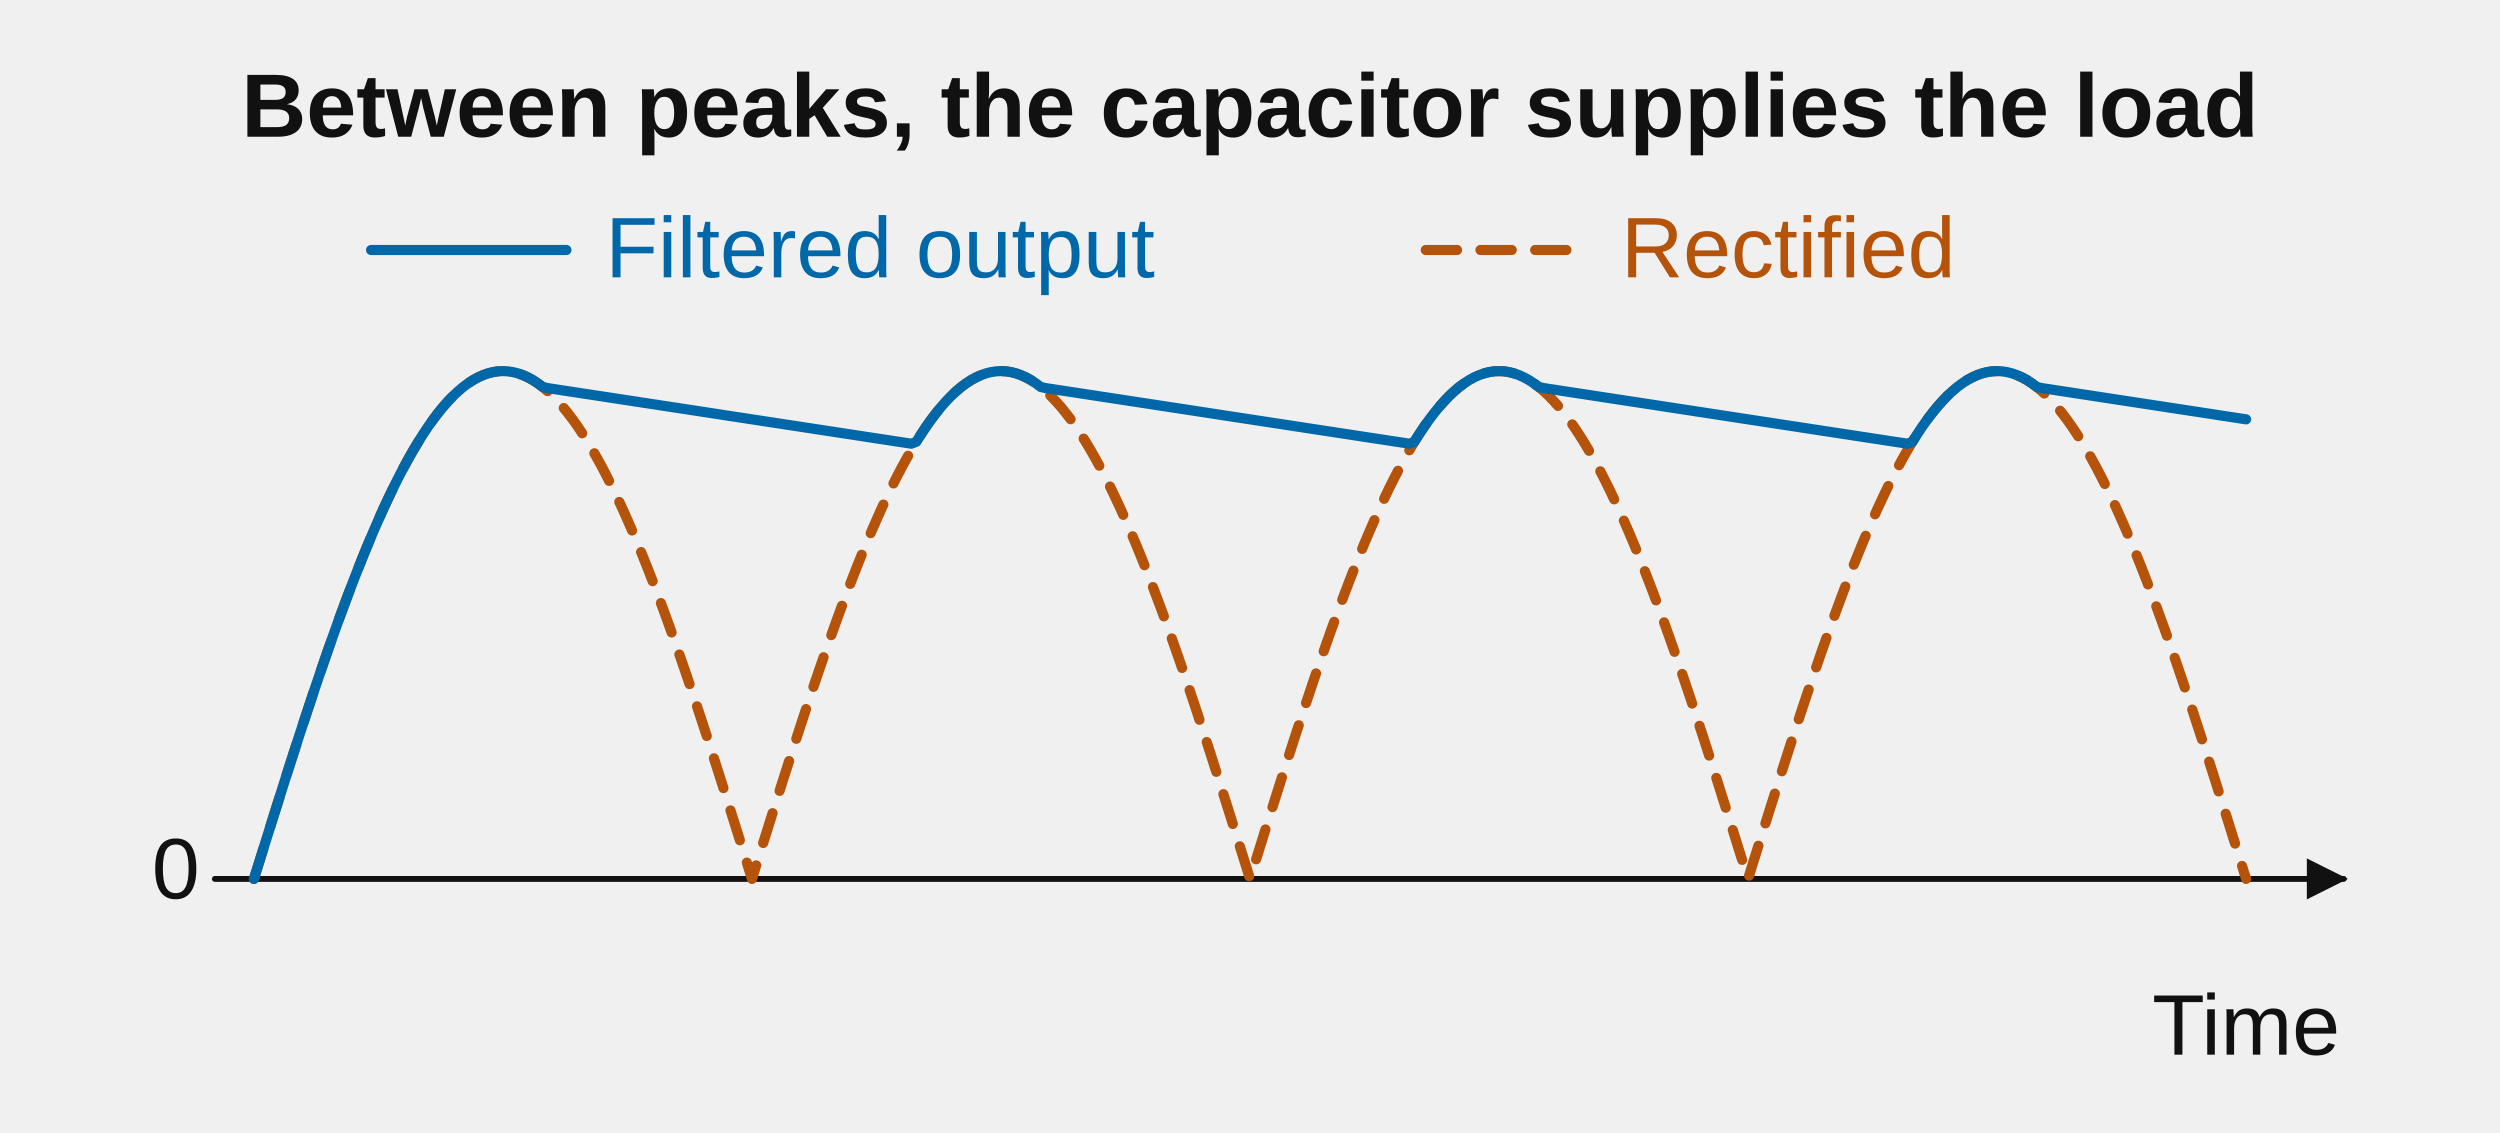
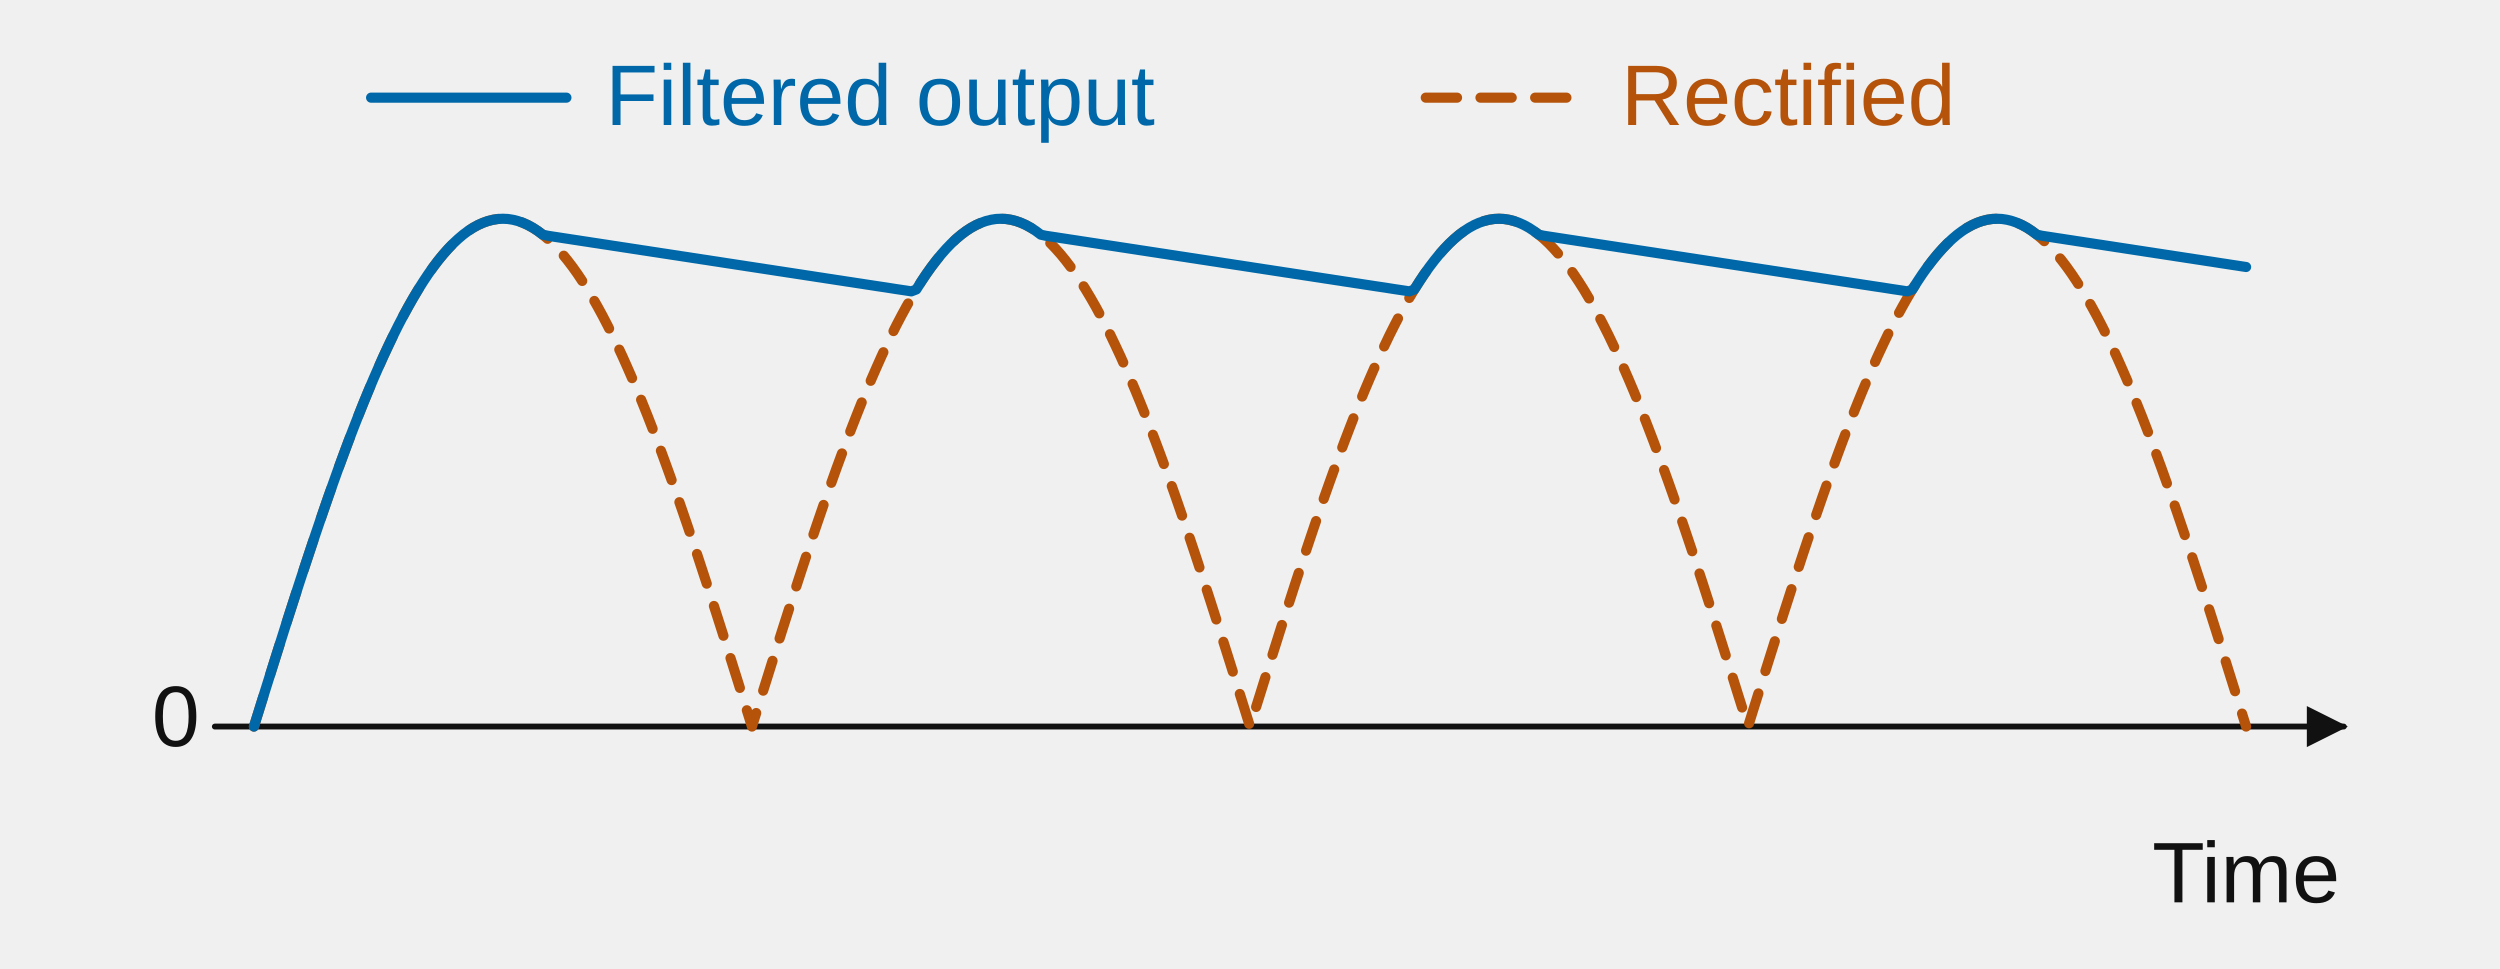
- <svg xmlns="http://www.w3.org/2000/svg" viewBox="0 0 640 290" width="640" height="290" role="img">
+ <svg xmlns="http://www.w3.org/2000/svg" viewBox="0 39 640 248" width="640" height="248" role="img">
  <defs>
    <marker id="arrow" viewBox="0 0 10 10" refX="9" refY="5" markerWidth="7" markerHeight="7" orient="auto-start-reverse">
      <path d="M 0 0 L 10 5 L 0 10 z" fill="#111" />
    </marker>
  </defs>
  <g fill="none" stroke="#111" stroke-width="2.6" stroke-linejoin="round" stroke-linecap="round">
-     <text x="320" y="35" fill="#111" stroke="none" font-family="Arial, sans-serif" font-size="23" text-anchor="middle" font-weight="bold">Between peaks, the capacitor supplies the load</text>
    <line x1="55" y1="225" x2="600" y2="225" stroke-width="1.5" marker-end="url(#arrow)" />
    <text x="575" y="270" fill="#111" stroke="none" font-family="Arial, sans-serif" font-size="22" text-anchor="middle">Time</text>
    <text x="45" y="230" fill="#111" stroke="none" font-family="Arial, sans-serif" font-size="22" text-anchor="middle">0</text>
    <polyline points="65.00,225.00 66.28,220.92 67.55,216.84 68.83,212.77 70.10,208.71 71.38,204.66 72.65,200.64 73.92,196.64 75.20,192.67 76.47,188.73 77.75,184.83 79.03,180.96 80.30,177.14 81.58,173.37 82.85,169.65 84.12,165.98 85.40,162.37 86.67,158.82 87.95,155.34 89.22,151.93 90.50,148.59 91.78,145.32 93.05,142.13 94.33,139.03 95.60,136.01 96.88,133.08 98.15,130.23 99.43,127.49 100.70,124.83 101.97,122.28 103.25,119.83 104.53,117.48 105.80,115.24 107.08,113.10 108.35,111.08 109.62,109.17 110.90,107.37 112.17,105.69 113.45,104.13 114.72,102.69 116.00,101.36 117.28,100.16 118.55,99.08 119.82,98.13 121.10,97.30 122.38,96.60 123.65,96.03 124.92,95.58 126.20,95.26 127.47,95.06 128.75,95.00 130.03,95.06 131.30,95.26 132.57,95.58 133.85,96.03 135.12,96.60 136.40,97.30 137.68,98.13 138.95,99.08 140.22,100.16 141.50,101.36 142.77,102.69 144.05,104.13 145.32,105.69 146.60,107.37 147.88,109.17 149.15,111.08 150.43,113.10 151.70,115.24 152.97,117.48 154.25,119.83 155.52,122.28 156.80,124.83 158.07,127.49 159.35,130.23 160.62,133.08 161.90,136.01 163.18,139.03 164.45,142.13 165.73,145.32 167.00,148.59 168.28,151.93 169.55,155.34 170.82,158.82 172.10,162.37 173.38,165.98 174.65,169.65 175.93,173.37 177.20,177.14 178.48,180.96 179.75,184.83 181.03,188.73 182.30,192.67 183.57,196.64 184.85,200.64 186.12,204.66 187.40,208.71 188.68,212.77 189.95,216.84 191.22,220.92 192.50,225.00 193.78,220.92 195.05,216.84 196.33,212.77 197.60,208.71 198.88,204.66 200.15,200.64 201.43,196.64 202.70,192.67 203.98,188.73 205.25,184.83 206.53,180.96 207.80,177.14 209.07,173.37 210.35,169.65 211.62,165.98 212.90,162.37 214.17,158.82 215.45,155.34 216.72,151.93 218.00,148.59 219.28,145.32 220.55,142.13 221.82,139.03 223.10,136.01 224.38,133.08 225.65,130.23 226.93,127.49 228.20,124.83 229.47,122.28 230.75,119.83 232.03,117.48 233.30,115.24 234.58,113.10 235.85,111.08 237.12,109.17 238.40,107.37 239.68,105.69 240.95,104.13 242.22,102.69 243.50,101.36 244.77,100.16 246.05,99.08 247.32,98.13 248.60,97.30 249.88,96.60 251.15,96.03 252.42,95.58 253.70,95.26 254.97,95.06 256.25,95.00 257.52,95.06 258.80,95.26 260.08,95.58 261.35,96.03 262.62,96.60 263.90,97.30 265.18,98.13 266.45,99.08 267.73,100.16 269.00,101.36 270.27,102.69 271.55,104.13 272.82,105.69 274.10,107.37 275.38,109.17 276.65,111.08 277.92,113.10 279.20,115.24 280.48,117.48 281.75,119.83 283.02,122.28 284.30,124.83 285.57,127.49 286.85,130.23 288.12,133.08 289.40,136.01 290.68,139.03 291.95,142.13 293.23,145.32 294.50,148.59 295.77,151.93 297.05,155.34 298.33,158.82 299.60,162.37 300.88,165.98 302.15,169.65 303.43,173.37 304.70,177.14 305.98,180.96 307.25,184.83 308.52,188.73 309.80,192.67 311.07,196.64 312.35,200.64 313.62,204.66 314.90,208.71 316.17,212.77 317.45,216.84 318.73,220.92 320.00,225.00 321.27,220.92 322.55,216.84 323.82,212.77 325.10,208.71 326.38,204.66 327.65,200.64 328.92,196.64 330.20,192.67 331.47,188.73 332.75,184.83 334.02,180.96 335.30,177.14 336.57,173.37 337.85,169.65 339.12,165.98 340.40,162.37 341.68,158.82 342.95,155.34 344.22,151.93 345.50,148.59 346.77,145.32 348.05,142.13 349.32,139.03 350.60,136.01 351.88,133.08 353.15,130.23 354.43,127.49 355.70,124.83 356.98,122.28 358.25,119.83 359.53,117.48 360.80,115.24 362.07,113.10 363.35,111.08 364.62,109.17 365.90,107.37 367.18,105.69 368.45,104.13 369.73,102.69 371.00,101.36 372.28,100.16 373.55,99.08 374.83,98.13 376.10,97.30 377.38,96.60 378.65,96.03 379.93,95.58 381.20,95.26 382.48,95.06 383.75,95.00 385.02,95.06 386.30,95.26 387.57,95.58 388.85,96.03 390.12,96.60 391.40,97.30 392.67,98.13 393.95,99.08 395.22,100.16 396.50,101.36 397.77,102.69 399.05,104.13 400.32,105.69 401.60,107.37 402.88,109.17 404.15,111.08 405.43,113.10 406.70,115.24 407.97,117.48 409.25,119.83 410.52,122.28 411.80,124.83 413.07,127.49 414.35,130.23 415.62,133.08 416.90,136.01 418.18,139.03 419.45,142.13 420.73,145.32 422.00,148.59 423.28,151.93 424.55,155.34 425.82,158.82 427.10,162.37 428.38,165.98 429.65,169.65 430.93,173.37 432.20,177.14 433.48,180.96 434.75,184.83 436.03,188.73 437.30,192.67 438.58,196.64 439.85,200.64 441.12,204.66 442.40,208.71 443.68,212.77 444.95,216.84 446.23,220.92 447.50,225.00 448.77,220.92 450.05,216.84 451.32,212.77 452.60,208.71 453.88,204.66 455.15,200.64 456.42,196.64 457.70,192.67 458.97,188.73 460.25,184.83 461.52,180.96 462.80,177.14 464.07,173.37 465.35,169.65 466.62,165.98 467.90,162.37 469.18,158.82 470.45,155.34 471.72,151.93 473.00,148.59 474.27,145.32 475.55,142.13 476.82,139.03 478.10,136.01 479.38,133.08 480.65,130.23 481.93,127.49 483.20,124.83 484.48,122.28 485.75,119.83 487.03,117.48 488.30,115.24 489.57,113.10 490.85,111.08 492.12,109.17 493.40,107.37 494.68,105.69 495.95,104.13 497.23,102.69 498.50,101.36 499.78,100.16 501.05,99.08 502.33,98.13 503.60,97.30 504.88,96.60 506.15,96.03 507.43,95.58 508.70,95.26 509.98,95.06 511.25,95.00 512.52,95.06 513.80,95.26 515.08,95.58 516.35,96.03 517.62,96.60 518.90,97.30 520.17,98.13 521.45,99.08 522.72,100.16 524.00,101.36 525.27,102.69 526.55,104.13 527.83,105.69 529.10,107.37 530.38,109.17 531.65,111.08 532.92,113.10 534.20,115.24 535.47,117.48 536.75,119.83 538.02,122.28 539.30,124.83 540.58,127.49 541.85,130.23 543.12,133.08 544.40,136.01 545.67,139.03 546.95,142.13 548.23,145.32 549.50,148.59 550.78,151.93 552.05,155.34 553.33,158.82 554.60,162.37 555.88,165.98 557.15,169.65 558.42,173.37 559.70,177.14 560.98,180.96 562.25,184.83 563.53,188.73 564.80,192.67 566.08,196.64 567.35,200.64 568.62,204.66 569.90,208.71 571.17,212.77 572.45,216.84 573.73,220.92 575.00,225.00" stroke-dasharray="8 6" stroke="#b45309" />
    <polyline points="65.00,225.00 66.28,220.92 67.55,216.84 68.83,212.77 70.10,208.71 71.38,204.66 72.65,200.64 73.92,196.64 75.20,192.67 76.47,188.73 77.75,184.83 79.03,180.96 80.30,177.14 81.58,173.37 82.85,169.65 84.12,165.98 85.40,162.37 86.67,158.82 87.95,155.34 89.22,151.93 90.50,148.59 91.78,145.32 93.05,142.13 94.33,139.03 95.60,136.01 96.88,133.08 98.15,130.23 99.43,127.49 100.70,124.83 101.97,122.28 103.25,119.83 104.53,117.48 105.80,115.24 107.08,113.10 108.35,111.08 109.62,109.17 110.90,107.37 112.17,105.69 113.45,104.13 114.72,102.69 116.00,101.36 117.28,100.16 118.55,99.08 119.82,98.13 121.10,97.30 122.38,96.60 123.65,96.03 124.92,95.58 126.20,95.26 127.47,95.06 128.75,95.00 130.03,95.06 131.30,95.26 132.57,95.58 133.85,96.03 135.12,96.60 136.40,97.30 137.68,98.13 138.95,99.08 140.22,99.35 141.50,99.55 142.77,99.74 144.05,99.94 145.32,100.13 146.60,100.33 147.88,100.52 149.15,100.72 150.43,100.91 151.70,101.11 152.97,101.30 154.25,101.50 155.52,101.69 156.80,101.89 158.07,102.08 159.35,102.28 160.62,102.47 161.90,102.67 163.18,102.86 164.45,103.06 165.73,103.25 167.00,103.45 168.28,103.64 169.55,103.84 170.82,104.03 172.10,104.23 173.38,104.42 174.65,104.62 175.93,104.81 177.20,105.01 178.48,105.20 179.75,105.40 181.03,105.59 182.30,105.79 183.57,105.98 184.85,106.18 186.12,106.38 187.40,106.57 188.68,106.77 189.95,106.96 191.22,107.16 192.50,107.35 193.78,107.55 195.05,107.74 196.33,107.94 197.60,108.13 198.88,108.33 200.15,108.52 201.43,108.72 202.70,108.91 203.98,109.11 205.25,109.30 206.53,109.50 207.80,109.69 209.07,109.89 210.35,110.08 211.62,110.28 212.90,110.47 214.17,110.67 215.45,110.86 216.72,111.06 218.00,111.25 219.28,111.45 220.55,111.64 221.82,111.84 223.10,112.03 224.38,112.23 225.65,112.42 226.93,112.61 228.20,112.81 229.47,113.01 230.75,113.20 232.03,113.39 233.30,113.59 234.58,113.10 235.85,111.08 237.12,109.17 238.40,107.37 239.68,105.69 240.95,104.13 242.22,102.69 243.50,101.36 244.77,100.16 246.05,99.08 247.32,98.13 248.60,97.30 249.88,96.60 251.15,96.03 252.42,95.58 253.70,95.26 254.97,95.06 256.25,95.00 257.52,95.06 258.80,95.26 260.08,95.58 261.35,96.03 262.62,96.60 263.90,97.30 265.18,98.13 266.45,99.08 267.73,99.36 269.00,99.55 270.27,99.74 271.55,99.94 272.82,100.13 274.10,100.33 275.38,100.52 276.65,100.72 277.92,100.91 279.20,101.11 280.48,101.30 281.75,101.50 283.02,101.69 284.30,101.89 285.57,102.08 286.85,102.28 288.12,102.47 289.40,102.67 290.68,102.86 291.95,103.06 293.23,103.25 294.50,103.45 295.77,103.64 297.05,103.84 298.33,104.03 299.60,104.23 300.88,104.42 302.15,104.62 303.43,104.81 304.70,105.01 305.98,105.20 307.25,105.40 308.52,105.59 309.80,105.79 311.07,105.98 312.35,106.18 313.62,106.38 314.90,106.57 316.17,106.77 317.45,106.96 318.73,107.16 320.00,107.35 321.27,107.55 322.55,107.74 323.82,107.94 325.10,108.13 326.38,108.33 327.65,108.52 328.92,108.72 330.20,108.91 331.47,109.11 332.75,109.30 334.02,109.50 335.30,109.69 336.57,109.89 337.85,110.08 339.12,110.28 340.40,110.47 341.68,110.67 342.95,110.86 344.22,111.06 345.50,111.25 346.77,111.45 348.05,111.64 349.32,111.84 350.60,112.03 351.88,112.23 353.15,112.42 354.43,112.61 355.70,112.81 356.98,113.01 358.25,113.20 359.53,113.39 360.80,113.59 362.07,113.10 363.35,111.08 364.62,109.17 365.90,107.37 367.18,105.69 368.45,104.13 369.73,102.69 371.00,101.36 372.28,100.16 373.55,99.08 374.83,98.13 376.10,97.30 377.38,96.60 378.65,96.03 379.93,95.58 381.20,95.26 382.48,95.06 383.75,95.00 385.02,95.06 386.30,95.26 387.57,95.58 388.85,96.03 390.12,96.60 391.40,97.30 392.67,98.13 393.95,99.08 395.22,99.35 396.50,99.55 397.77,99.74 399.05,99.94 400.32,100.13 401.60,100.33 402.88,100.52 404.15,100.72 405.43,100.91 406.70,101.11 407.97,101.30 409.25,101.50 410.52,101.69 411.80,101.89 413.07,102.08 414.35,102.28 415.62,102.47 416.90,102.67 418.18,102.86 419.45,103.06 420.73,103.25 422.00,103.45 423.28,103.64 424.55,103.84 425.82,104.03 427.10,104.23 428.38,104.42 429.65,104.62 430.93,104.81 432.20,105.01 433.48,105.20 434.75,105.40 436.03,105.59 437.30,105.79 438.58,105.98 439.85,106.18 441.12,106.38 442.40,106.57 443.68,106.77 444.95,106.96 446.23,107.16 447.50,107.35 448.77,107.55 450.05,107.74 451.32,107.94 452.60,108.13 453.88,108.33 455.15,108.52 456.42,108.72 457.70,108.91 458.97,109.11 460.25,109.30 461.52,109.50 462.80,109.69 464.07,109.89 465.35,110.08 466.62,110.28 467.90,110.47 469.18,110.67 470.45,110.86 471.72,111.06 473.00,111.25 474.27,111.45 475.55,111.64 476.82,111.84 478.10,112.03 479.38,112.23 480.65,112.42 481.93,112.61 483.20,112.81 484.48,113.01 485.75,113.20 487.03,113.39 488.30,113.59 489.57,113.10 490.85,111.08 492.12,109.17 493.40,107.37 494.68,105.69 495.95,104.13 497.23,102.69 498.50,101.36 499.78,100.16 501.05,99.08 502.33,98.13 503.60,97.30 504.88,96.60 506.15,96.03 507.43,95.58 508.70,95.26 509.98,95.06 511.25,95.00 512.52,95.06 513.80,95.26 515.08,95.58 516.35,96.03 517.62,96.60 518.90,97.30 520.17,98.13 521.45,99.08 522.72,99.35 524.00,99.55 525.27,99.74 526.55,99.94 527.83,100.13 529.10,100.33 530.38,100.52 531.65,100.72 532.92,100.91 534.20,101.11 535.47,101.30 536.75,101.50 538.02,101.69 539.30,101.89 540.58,102.08 541.85,102.28 543.12,102.47 544.40,102.67 545.67,102.86 546.95,103.06 548.23,103.25 549.50,103.45 550.78,103.64 552.05,103.84 553.33,104.03 554.60,104.23 555.88,104.42 557.15,104.62 558.42,104.81 559.70,105.01 560.98,105.20 562.25,105.40 563.53,105.59 564.80,105.79 566.08,105.98 567.35,106.18 568.62,106.38 569.90,106.57 571.17,106.77 572.45,106.96 573.73,107.16 575.00,107.35" stroke="#0068a8" />
    <line x1="95" y1="64" x2="145" y2="64" stroke-width="2.6" stroke="#0068a8" />
    <text x="155" y="71" fill="#0068a8" stroke="none" font-family="Arial, sans-serif" font-size="22" text-anchor="start">Filtered output</text>
    <line x1="365" y1="64" x2="405" y2="64" stroke-width="2.6" stroke-dasharray="8 6" stroke="#b45309" />
    <text x="415" y="71" fill="#b45309" stroke="none" font-family="Arial, sans-serif" font-size="22" text-anchor="start">Rectified</text>
  </g>
  <style id="figure-theme">
  @media screen and (prefers-color-scheme: dark) {
    [fill="white"] { fill: #000000; }
    [fill="#111"] { fill: #e9eef4; }
    [fill="#0068a8"] { fill: #79c6ff; }
    [fill="#b45309"] { fill: #ffc078; }
    [stroke="#111"] { stroke: #e9eef4; }
    [stroke="#0068a8"] { stroke: #79c6ff; }
    [stroke="#b45309"] { stroke: #ffc078; }
  }
</style>
</svg>
